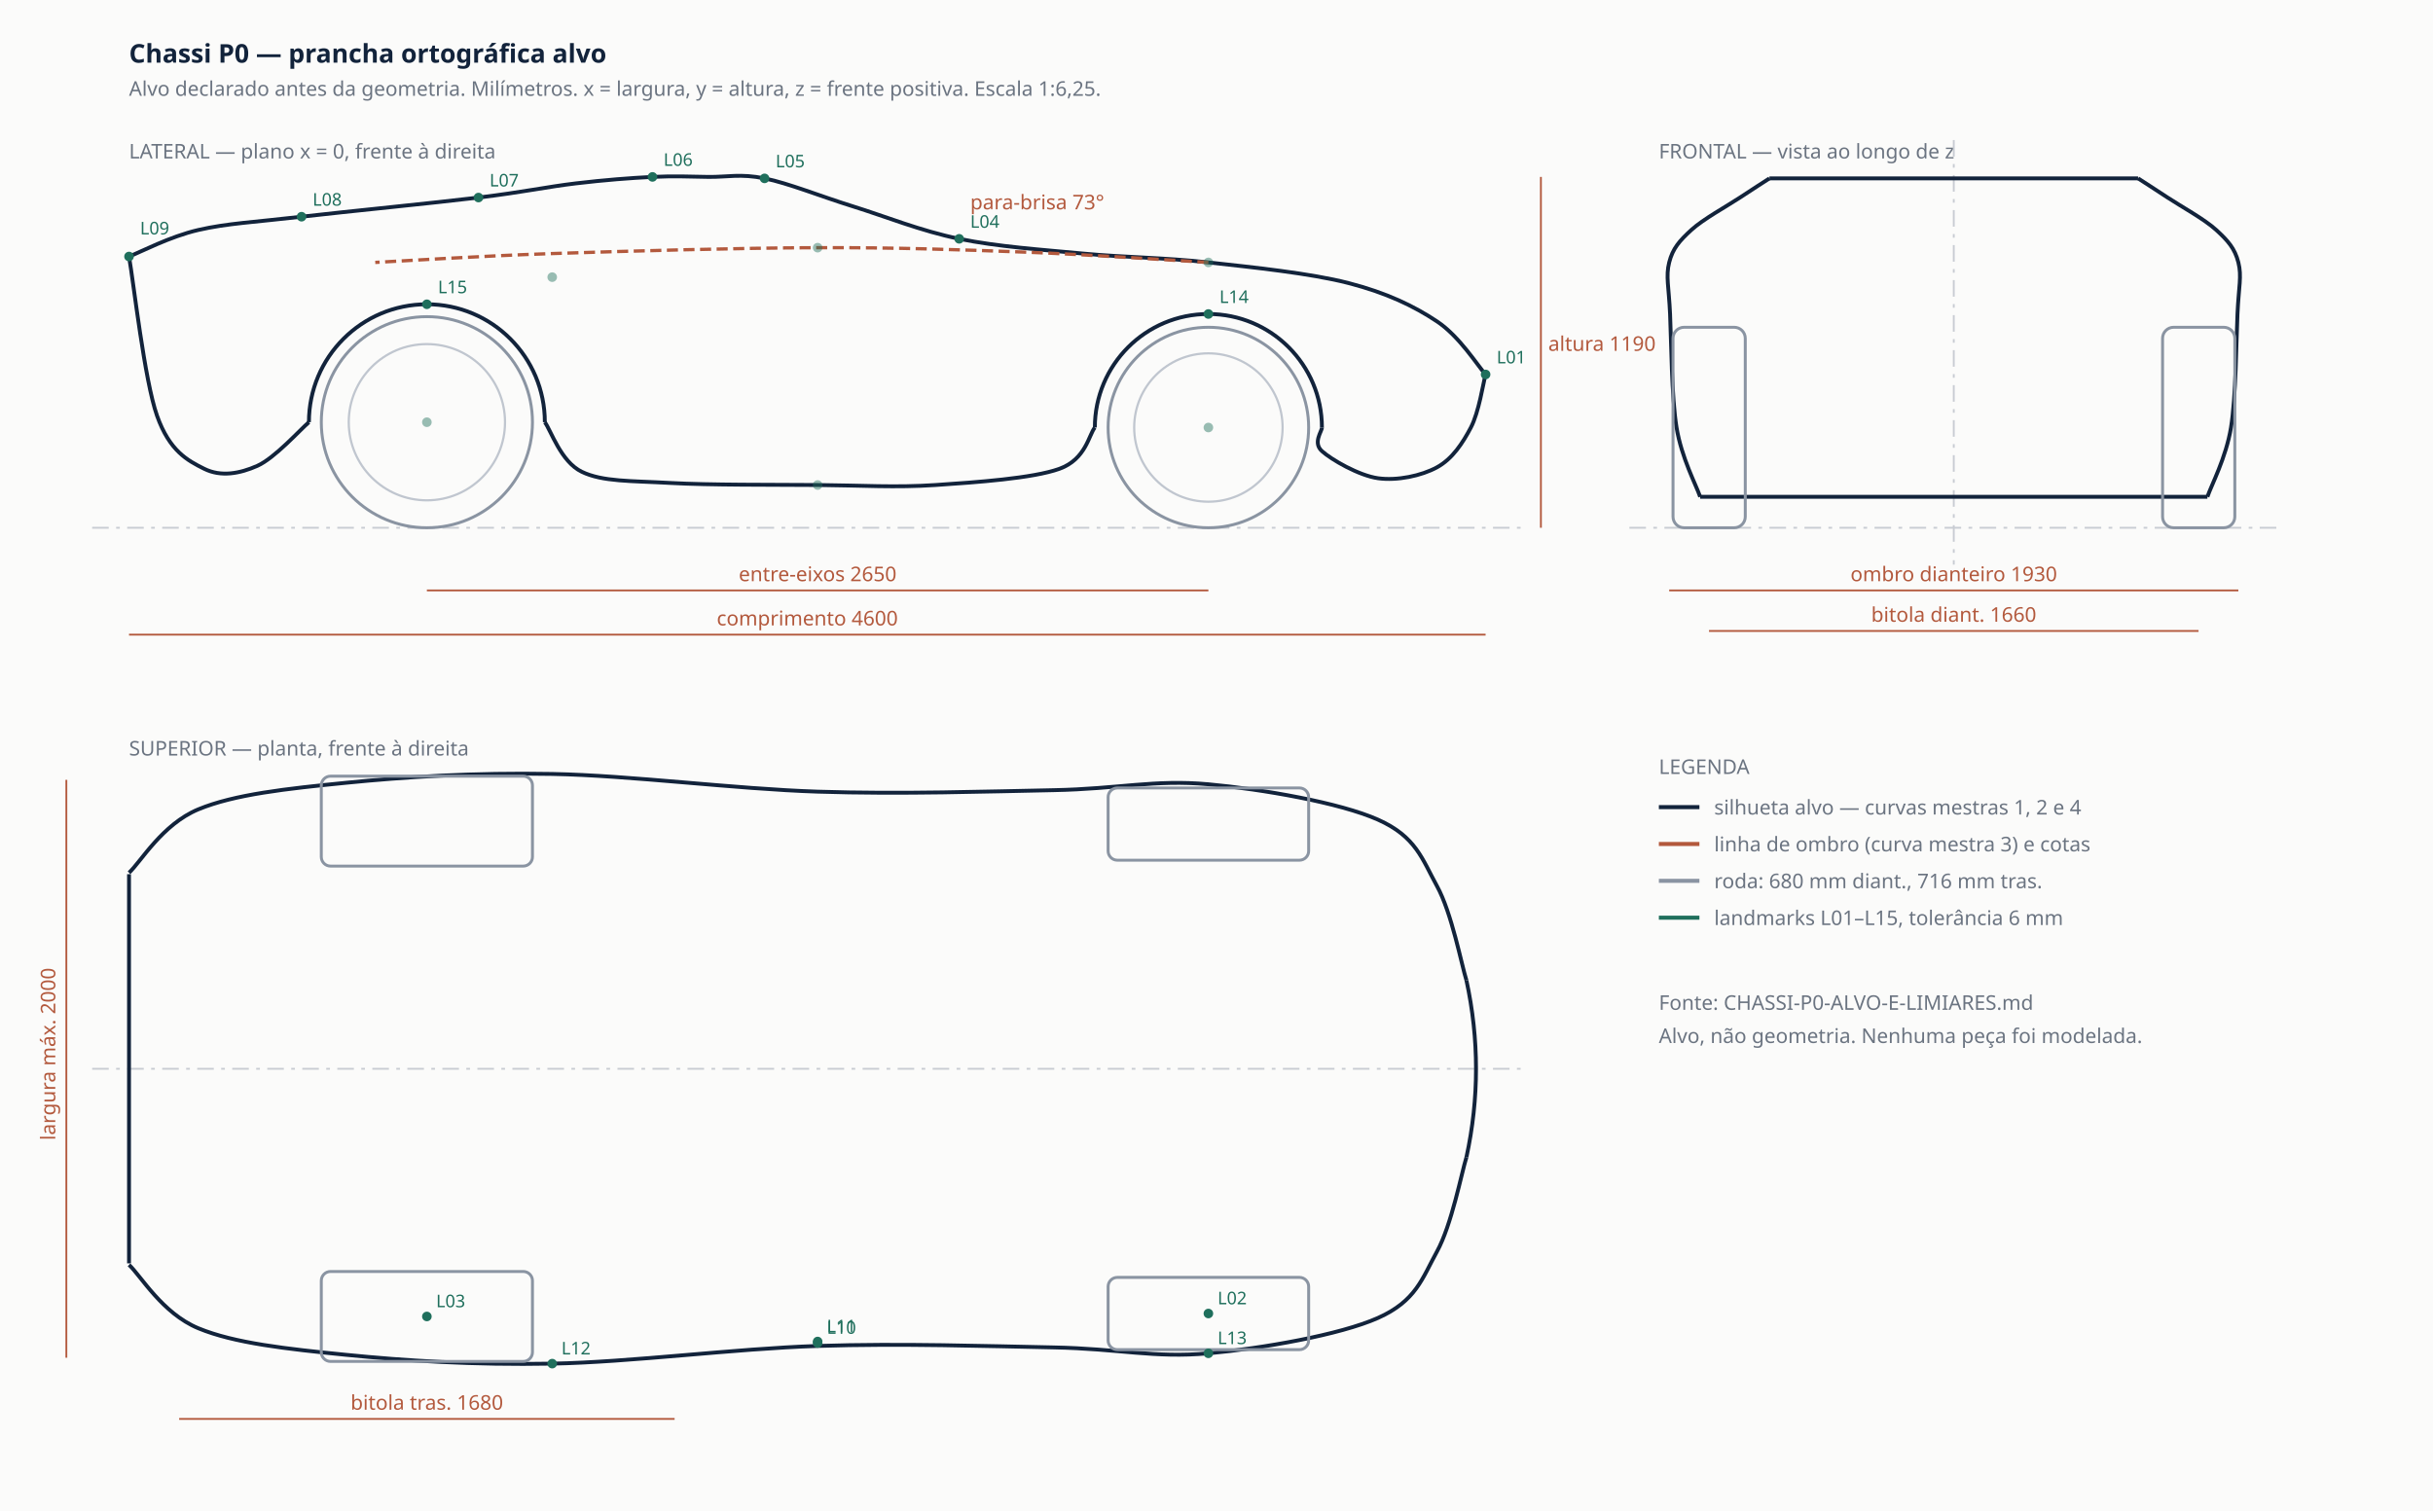
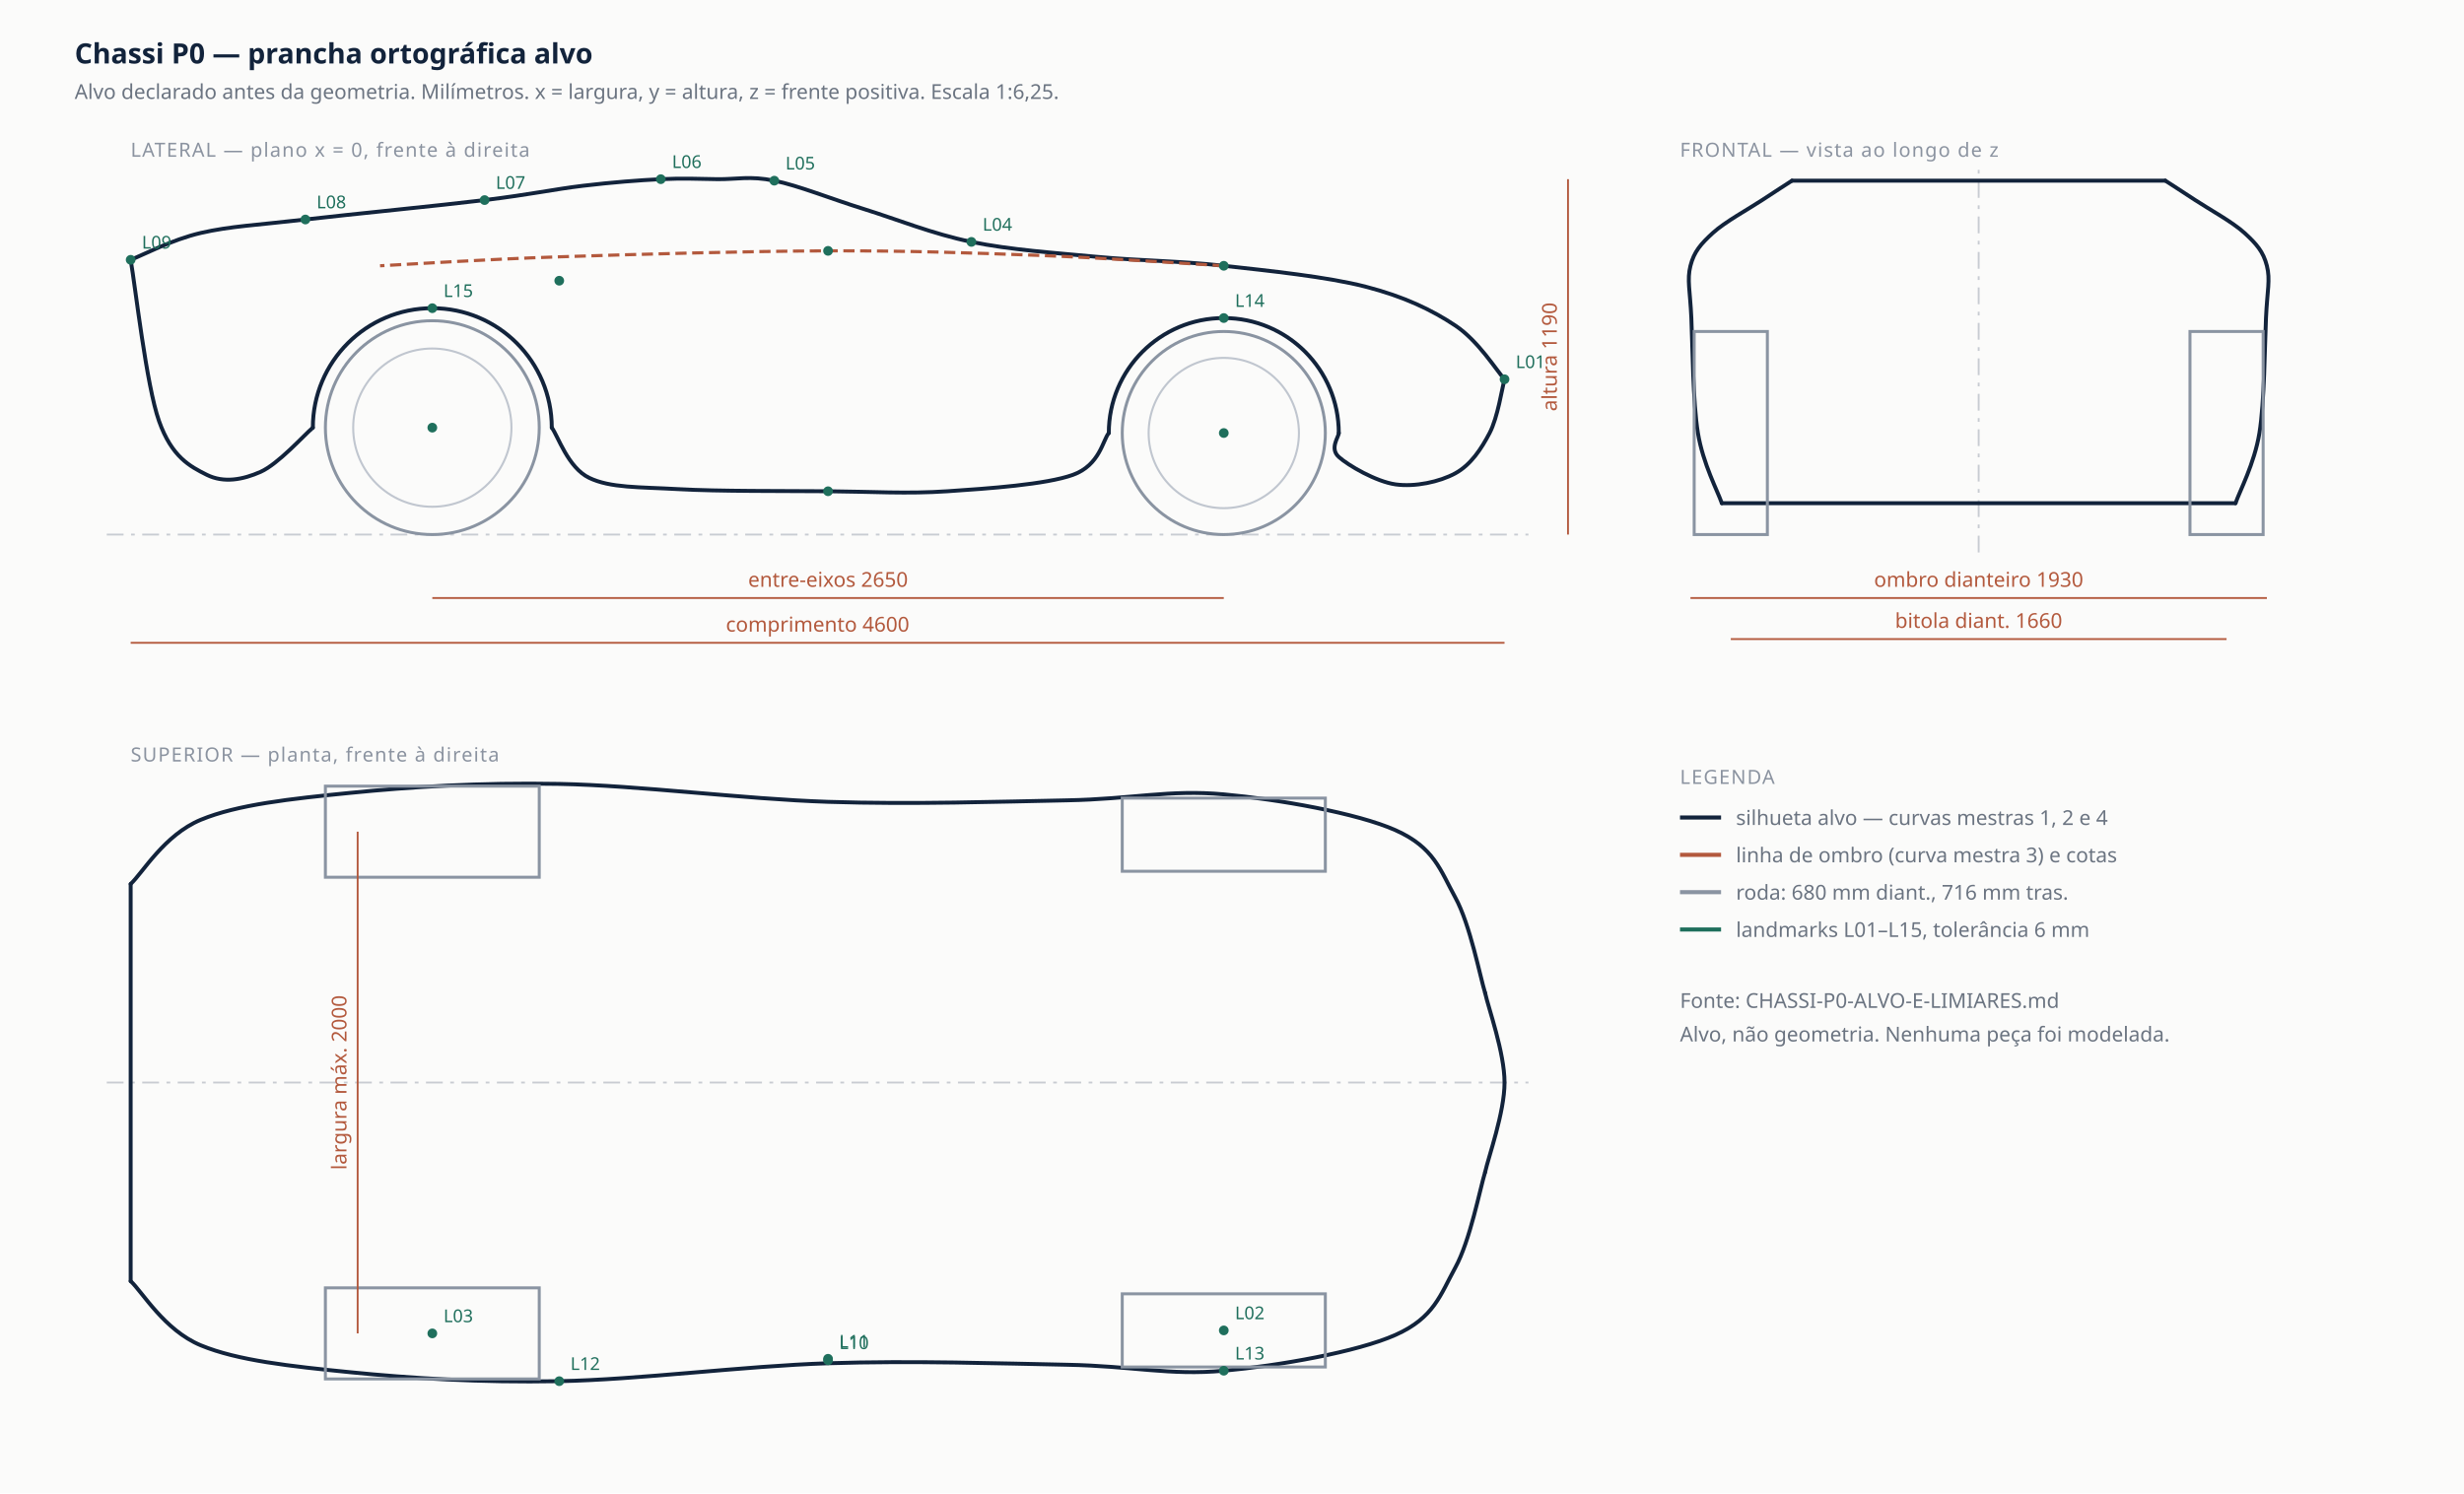
- <svg xmlns="http://www.w3.org/2000/svg" viewBox="0 0 1320 820" width="1320" height="820" font-family="ui-sans-serif, system-ui, sans-serif">
-   <rect width="1320" height="820" fill="#fbfbfa" />
+ <svg xmlns="http://www.w3.org/2000/svg" viewBox="0 0 1320 800" width="1320" height="800" font-family="ui-sans-serif, system-ui, sans-serif">
+   <rect width="1320" height="800" fill="#fbfbfa" />
  <style>
-   .corpo{fill:none;stroke:#12233b;stroke-width:2.1;stroke-linejoin:round}
-   .arco{fill:none;stroke:#12233b;stroke-width:2.1}
-   .pneu{fill:none;stroke:#8a94a2;stroke-width:1.6}
-   .aro{fill:none;stroke:#c0c6cf;stroke-width:1.2}
-   .eixo{stroke:#c8ccd2;stroke-width:1;stroke-dasharray:9 4 2 4}
-   .cota{stroke:#b3593d;stroke-width:1}
+   .contorno{fill:none;stroke:#12233b;stroke-width:2.1;stroke-linejoin:round;stroke-linecap:round}
+   .painel{fill:none;stroke:#2f4562;stroke-width:1.25;stroke-linejoin:round;stroke-linecap:round}
+   .vidro{fill:none;stroke:#3d6b86;stroke-width:1.35;stroke-linejoin:round}
+   .cromo{fill:none;stroke:#8a94a2;stroke-width:1.4;stroke-linejoin:round}
+   .roda{fill:none;stroke:#8a94a2;stroke-width:1.6}
+   .aro{fill:none;stroke:#c0c6cf;stroke-width:1.1}
+   .eixo{fill:none;stroke:#c8ccd2;stroke-width:1;stroke-dasharray:9 4 2 4}
+   .carater{fill:none;stroke:#b3593d;stroke-width:1.7;stroke-dasharray:6 3}
+   .cota{stroke:#b3593d;stroke-width:1;fill:none}
  .cotat{fill:#b3593d;font-size:11px}
  .lm{fill:#1f6f5c}
  .lmt{fill:#1f6f5c;font-size:9.5px}
-   .tit{fill:#12233b;font-size:14px;font-weight:600}
+   .tit{fill:#12233b;font-size:15px;font-weight:600}
  .sub{fill:#6b7481;font-size:11px}
-   .car{fill:none;stroke:#b3593d;stroke-width:1.8;stroke-dasharray:6 3}
+   .rot{fill:#8b93a0;font-size:10.5px;letter-spacing:.06em}
</style>
-   <text x="70" y="34" class="tit">Chassi P0 — prancha ortográfica alvo</text>
-   <text x="70" y="52" class="sub">Alvo declarado antes da geometria. Milímetros. x = largura, y = altura, z = frente positiva. Escala 1:6,25.</text>
-   <text x="70" y="86" class="sub">LATERAL — plano x = 0, frente à direita</text>
-   <line class="eixo" x1="50" y1="286.4" x2="826" y2="286.4" />
-   <path class="corpo" d="M 806 203.2 C 801.6 198.4, 792 182.67, 779.6 174.4 C 767.2 166.13, 752.27 158.93, 731.6 153.6 C 710.93 148.27, 679.6 145.07, 655.6 142.4 C 631.6 139.73, 610.13 139.73, 587.6 137.6 C 565.07 135.47, 541.2 133.87, 520.4 129.6 C 499.6 125.33, 480.4 117.47, 462.8 112 C 445.2 106.53, 427.87 99.47, 414.8 96.8 C 401.73 94.13, 394.53 96.13, 384.4 96 C 374.27 95.87, 366 95.41, 354 96 C 342 96.59, 328.13 97.65, 312.4 99.52 C 296.67 101.39, 284.4 104.19, 259.6 107.2 C 234.8 110.21, 188.93 114.67, 163.6 117.6 C 138.27 120.53, 123.2 121.2, 107.6 124.8 C 92 128.4, 76.27 136.8, 70 139.2" />
-   <path class="corpo" d="M 806 203.2 C 804.67 208, 802.4 223.6, 798 232 C 793.6 240.4, 788 249.01, 779.6 253.6 C 771.2 258.19, 758 260.99, 747.6 259.52 C 737.2 258.05, 722.27 249.39, 717.2 244.8 C 712.13 240.21, 717.2 234.13, 717.2 232" />
-   <path class="corpo" d="M 594 232 C 590.8 235.73, 589.2 249.2, 574.8 254.4 C 560.4 259.6, 529.47 261.73, 507.6 263.2 C 485.73 264.67, 467.6 263.39, 443.6 263.2 C 419.6 263.01, 384.93 263.28, 363.6 262.08 C 342.27 260.88, 326.93 261.49, 315.6 256 C 304.27 250.51, 298.93 233.6, 295.6 229.12" />
-   <path class="corpo" d="M 167.6 229.12 C 162.93 233.07, 149.07 248.59, 139.6 252.8 C 130.13 257.01, 119.87 258.93, 110.8 254.4 C 101.73 249.87, 92 244.8, 85.2 225.6 C 78.4 206.4, 72.53 153.6, 70 139.2" />
-   <circle class="pneu" cx="655.6" cy="232" r="54.4" />
+   <text x="40" y="34" class="tit">Chassi P0 — prancha ortográfica alvo</text>
+   <text x="40" y="53" class="sub">Alvo declarado antes da geometria. Milímetros. x = largura, y = altura, z = frente positiva. Escala 1:6,25.</text>
+   <text x="70" y="84" class="rot">LATERAL — plano x = 0, frente à direita</text>
+   <text x="900" y="84" class="rot">FRONTAL — vista ao longo de z</text>
+   <text x="70" y="408" class="rot">SUPERIOR — planta, frente à direita</text>
+   <path class="eixo" d="M 57.2 286.4 L 818.8 286.4" />
+   <path class="contorno" d="M 806 203.2 C 801.6 198.4, 792 182.67, 779.6 174.4 C 767.2 166.13, 752.27 158.93, 731.6 153.6 C 710.93 148.27, 679.6 145.07, 655.6 142.4 C 631.6 139.73, 610.13 139.73, 587.6 137.6 C 565.07 135.47, 541.2 133.87, 520.4 129.6 C 499.6 125.33, 480.4 117.47, 462.8 112 C 445.2 106.53, 427.87 99.47, 414.8 96.8 C 401.73 94.13, 394.53 96.13, 384.4 96 C 374.27 95.87, 366 95.41, 354 96 C 342 96.59, 328.13 97.65, 312.4 99.52 C 296.67 101.39, 284.4 104.19, 259.6 107.2 C 234.8 110.21, 188.93 114.67, 163.6 117.6 C 138.27 120.53, 123.2 121.2, 107.6 124.8 C 92 128.4, 76.27 136.8, 70 139.2" />
+   <path class="contorno" d="M 806 203.2 C 804.67 208, 802.4 223.6, 798 232 C 793.6 240.4, 788 249.01, 779.6 253.6 C 771.2 258.19, 758 260.99, 747.6 259.52 C 737.2 258.05, 722.27 249.39, 717.2 244.8 C 712.13 240.21, 717.2 234.13, 717.2 232" />
+   <path class="contorno" d="M 594 232 C 590.8 235.73, 589.2 249.2, 574.8 254.4 C 560.4 259.6, 529.47 261.73, 507.6 263.2 C 485.73 264.67, 467.6 263.39, 443.6 263.2 C 419.6 263.01, 384.93 263.28, 363.6 262.08 C 342.27 260.88, 326.93 261.49, 315.6 256 C 304.27 250.51, 298.93 233.6, 295.6 229.12" />
+   <path class="contorno" d="M 167.6 229.12 C 162.93 233.07, 149.07 248.59, 139.6 252.8 C 130.13 257.01, 119.87 258.93, 110.8 254.4 C 101.73 249.87, 92 244.8, 85.2 225.6 C 78.4 206.4, 72.53 153.6, 70 139.2" />
+   <circle class="roda" cx="655.6" cy="232" r="54.4" />
  <circle class="aro" cx="655.6" cy="232" r="40.26" />
-   <path class="arco" d="M 594 232 A 61.6 61.6 0 0 1 717.2 232" />
-   <circle class="pneu" cx="231.6" cy="229.12" r="57.28" />
+   <path class="contorno" d="M 594 232 A 61.6 61.6 0 0 1 717.2 232" />
+   <circle class="roda" cx="231.6" cy="229.12" r="57.28" />
  <circle class="aro" cx="231.6" cy="229.12" r="42.39" />
-   <path class="arco" d="M 167.6 229.12 A 64 64 0 0 1 295.6 229.12" />
-   <path class="car" d="M 655.6 142.4 C 638.93 141.47, 590.93 138.13, 555.6 136.8 C 520.27 135.47, 486.27 134.27, 443.6 134.4 C 400.93 134.53, 339.6 136.27, 299.6 137.6 C 259.6 138.93, 219.6 141.6, 203.6 142.4" />
-   <line class="cota" x1="231.6" y1="320.4" x2="655.6" y2="320.4" />
-   <text x="443.6" y="315.4" class="cotat" text-anchor="middle">entre-eixos 2650</text>
-   <line class="cota" x1="70" y1="344.4" x2="806" y2="344.4" />
-   <text x="438" y="339.4" class="cotat" text-anchor="middle">comprimento 4600</text>
-   <line class="cota" x1="836" y1="286.4" x2="836" y2="96" />
-   <text x="840" y="190.4" class="cotat">altura 1190</text>
-   <text x="526.4" y="113.6" class="cotat">para-brisa 73°</text>
-   <text x="900" y="86" class="sub">FRONTAL — vista ao longo de z</text>
-   <line class="eixo" x1="1060" y1="76" x2="1060" y2="306.4" />
-   <line class="eixo" x1="884" y1="286.4" x2="1236" y2="286.4" />
-   <path class="corpo" d="M 1197.6 269.6 C 1199.73 263.33, 1207.68 248.53, 1210.4 232 C 1213.12 215.47, 1213.25 185.33, 1213.92 170.4 C 1214.59 155.47, 1216.32 150, 1214.4 142.4 C 1212.48 134.8, 1208.8 130.67, 1202.4 124.8 C 1196 118.93, 1183.07 111.87, 1176 107.2 C 1168.93 102.53, 1162.67 98.53, 1160 96.8" />
-   <path class="corpo" d="M 960 96.8 C 957.33 98.53, 951.07 102.53, 944 107.2 C 936.93 111.87, 924 118.93, 917.6 124.8 C 911.2 130.67, 907.52 134.8, 905.6 142.4 C 903.68 150, 905.41 155.47, 906.08 170.4 C 906.75 185.33, 906.88 215.47, 909.6 232 C 912.32 248.53, 920.27 263.33, 922.4 269.6" />
-   <path class="corpo" d="M 922.4 269.6 L 1197.6 269.6" />
-   <path class="corpo" d="M 960 96.8 L 1160 96.8" />
-   <rect class="pneu" x="907.68" y="177.6" width="39.2" height="108.8" rx="6" />
-   <rect class="pneu" x="1173.28" y="177.6" width="39.2" height="108.8" rx="6" />
-   <line class="cota" x1="905.6" y1="320.4" x2="1214.4" y2="320.4" />
-   <text x="1060" y="315.4" class="cotat" text-anchor="middle">ombro dianteiro 1930</text>
-   <line class="cota" x1="927.2" y1="342.4" x2="1192.8" y2="342.4" />
-   <text x="1060" y="337.4" class="cotat" text-anchor="middle">bitola diant. 1660</text>
-   <text x="70" y="410" class="sub">SUPERIOR — planta, frente à direita</text>
-   <line class="eixo" x1="50" y1="580" x2="826" y2="580" />
-   <path class="corpo" d="M 795.6 628 C 792.93 636.53, 787.6 664.67, 779.6 679.2 C 771.6 693.73, 768.27 706, 747.6 715.2 C 726.93 724.4, 684.93 731.73, 655.6 734.4 C 626.27 737.07, 606.93 731.87, 571.6 731.2 C 536.27 730.53, 488.93 728.93, 443.6 730.4 C 398.27 731.87, 342.27 739.2, 299.6 740 C 256.93 740.8, 219.6 738.4, 187.6 735.2 C 155.6 732, 127.2 728.93, 107.6 720.8 C 88 712.67, 76.27 692.13, 70 686.4" />
-   <path class="corpo" d="M 795.6 532 C 792.93 523.47, 787.6 495.33, 779.6 480.8 C 771.6 466.27, 768.27 454, 747.6 444.8 C 726.93 435.6, 684.93 428.27, 655.6 425.6 C 626.27 422.93, 606.93 428.13, 571.6 428.8 C 536.27 429.47, 488.93 431.07, 443.6 429.6 C 398.27 428.13, 342.27 420.8, 299.6 420 C 256.93 419.2, 219.6 421.6, 187.6 424.8 C 155.6 428, 127.2 431.07, 107.6 439.2 C 88 447.33, 76.27 467.87, 70 473.6" />
-   <path class="corpo" d="M 795.6 628 Q 806 580 795.6 532" />
-   <path class="corpo" d="M 70 685.6 L 70 474.4" />
-   <rect class="pneu" x="601.2" y="427.6" width="108.8" height="39.2" rx="5" />
-   <rect class="pneu" x="601.2" y="693.2" width="108.8" height="39.2" rx="5" />
-   <rect class="pneu" x="174.32" y="421.2" width="114.56" height="48.8" rx="5" />
-   <rect class="pneu" x="174.32" y="690" width="114.56" height="48.8" rx="5" />
-   <line class="cota" x1="36" y1="423.2" x2="36" y2="736.8" />
-   <text x="30" y="572" class="cotat" text-anchor="middle" transform="rotate(-90 30 572)">largura máx. 2000</text>
-   <line class="cota" x1="97.2" y1="770" x2="366" y2="770" />
-   <text x="231.6" y="765" class="cotat" text-anchor="middle">bitola tras. 1680</text>
+   <path class="contorno" d="M 167.6 229.12 A 64 64 0 0 1 295.6 229.12" />
+   <path class="carater" d="M 655.6 142.4 C 638.93 141.47, 590.93 138.13, 555.6 136.8 C 520.27 135.47, 486.27 134.27, 443.6 134.4 C 400.93 134.53, 339.6 136.27, 299.6 137.6 C 259.6 138.93, 219.6 141.6, 203.6 142.4" />
+   <path class="eixo" d="M 57.2 580 L 818.8 580" />
+   <path class="contorno" d="M 795.6 628 C 792.93 636.53, 787.6 664.67, 779.6 679.2 C 771.6 693.73, 768.27 706, 747.6 715.2 C 726.93 724.4, 684.93 731.73, 655.6 734.4 C 626.27 737.07, 606.93 731.87, 571.6 731.2 C 536.27 730.53, 488.93 728.93, 443.6 730.4 C 398.27 731.87, 342.27 739.2, 299.6 740 C 256.93 740.8, 219.6 738.4, 187.6 735.2 C 155.6 732, 127.2 728.93, 107.6 720.8 C 88 712.67, 76.27 692.13, 70 686.4" />
+   <path class="contorno" d="M 795.6 532 C 792.93 523.47, 787.6 495.33, 779.6 480.8 C 771.6 466.27, 768.27 454, 747.6 444.8 C 726.93 435.6, 684.93 428.27, 655.6 425.6 C 626.27 422.93, 606.93 428.13, 571.6 428.8 C 536.27 429.47, 488.93 431.07, 443.6 429.6 C 398.27 428.13, 342.27 420.8, 299.6 420 C 256.93 419.2, 219.6 421.6, 187.6 424.8 C 155.6 428, 127.2 431.07, 107.6 439.2 C 88 447.33, 76.27 467.87, 70 473.6" />
+   <path class="contorno" d="M 795.6 628 C 797.33 620, 806 596, 806 580 C 806 564, 797.33 540, 795.6 532" />
+   <path class="contorno" d="M 70 686.4 L 70 473.6" />
+   <path class="roda" d="M 601.2 693.2 L 710 693.2 L 710 732.4 L 601.2 732.4 Z" />
+   <path class="roda" d="M 601.2 427.6 L 710 427.6 L 710 466.8 L 601.2 466.8 Z" />
+   <path class="roda" d="M 174.32 690 L 288.88 690 L 288.88 738.8 L 174.32 738.8 Z" />
+   <path class="roda" d="M 174.32 421.2 L 288.88 421.2 L 288.88 470 L 174.32 470 Z" />
+   <path class="eixo" d="M 1060 296 L 1060 89.6" />
+   <path class="contorno" d="M 1197.6 269.6 C 1199.73 263.33, 1207.68 248.53, 1210.4 232 C 1213.12 215.47, 1213.25 185.33, 1213.92 170.4 C 1214.59 155.47, 1216.32 150, 1214.4 142.4 C 1212.48 134.8, 1208.8 130.67, 1202.4 124.8 C 1196 118.93, 1183.07 111.87, 1176 107.2 C 1168.93 102.53, 1162.67 98.53, 1160 96.8" />
+   <path class="contorno" d="M 922.4 269.6 C 920.27 263.33, 912.32 248.53, 909.6 232 C 906.88 215.47, 906.75 185.33, 906.08 170.4 C 905.41 155.47, 903.68 150, 905.6 142.4 C 907.52 134.8, 911.2 130.67, 917.6 124.8 C 924 118.93, 936.93 111.87, 944 107.2 C 951.07 102.53, 957.33 98.53, 960 96.8" />
+   <path class="contorno" d="M 922.4 269.6 L 1197.6 269.6" />
+   <path class="contorno" d="M 960 96.8 L 1160 96.8" />
+   <path class="roda" d="M 1173.2 286.4 L 1212.4 286.4 L 1212.4 177.6 L 1173.2 177.6 Z" />
+   <path class="roda" d="M 907.6 286.4 L 946.8 286.4 L 946.8 177.6 L 907.6 177.6 Z" />
+   <path class="cota" d="M 231.6 320.4 L 655.6 320.4" />
+   <text x="443.6" y="314.4" class="cotat" text-anchor="middle">entre-eixos 2650</text>
+   <path class="cota" d="M 70 344.4 L 806 344.4" />
+   <text x="438" y="338.4" class="cotat" text-anchor="middle">comprimento 4600</text>
+   <path class="cota" d="M 840 286.4 L 840 96" />
+   <text x="834" y="191.2" class="cotat" text-anchor="middle" transform="rotate(-90 834 191.2)">altura 1190</text>
+   <path class="cota" d="M 905.6 320.4 L 1214.4 320.4" />
+   <text x="1060" y="314.4" class="cotat" text-anchor="middle">ombro dianteiro 1930</text>
+   <path class="cota" d="M 927.2 342.4 L 1192.8 342.4" />
+   <text x="1060" y="336.4" class="cotat" text-anchor="middle">bitola diant. 1660</text>
+   <path class="cota" d="M 191.6 445.6 L 191.6 714.4" />
+   <text x="185.6" y="580" class="cotat" text-anchor="middle" transform="rotate(-90 185.6 580)">largura máx. 2000</text>
  <circle class="lm" cx="806" cy="203.2" r="2.6" />
  <text class="lmt" x="812" y="197.2">L01</text>
  <circle class="lm" cx="655.6" cy="712.8" r="2.6" />
-   <text class="lmt" x="660.6" y="707.8">L02</text>
-   <circle class="lm" cx="655.6" cy="232" r="2.6" opacity="0.45" />
+   <text class="lmt" x="661.6" y="706.8">L02</text>
+   <circle class="lm" cx="655.6" cy="232" r="2.6" />
  <circle class="lm" cx="231.6" cy="714.4" r="2.6" />
-   <text class="lmt" x="236.6" y="709.4">L03</text>
-   <circle class="lm" cx="231.6" cy="229.12" r="2.6" opacity="0.45" />
+   <text class="lmt" x="237.6" y="708.4">L03</text>
+   <circle class="lm" cx="231.6" cy="229.12" r="2.6" />
  <circle class="lm" cx="520.4" cy="129.6" r="2.6" />
  <text class="lmt" x="526.4" y="123.6">L04</text>
  <circle class="lm" cx="414.8" cy="96.8" r="2.6" />
  <text class="lmt" x="420.8" y="90.8">L05</text>
  <circle class="lm" cx="354" cy="96" r="2.6" />
  <text class="lmt" x="360" y="90">L06</text>
  <circle class="lm" cx="259.6" cy="107.2" r="2.6" />
  <text class="lmt" x="265.6" y="101.2">L07</text>
  <circle class="lm" cx="163.6" cy="117.6" r="2.6" />
  <text class="lmt" x="169.6" y="111.6">L08</text>
  <circle class="lm" cx="70" cy="139.2" r="2.6" />
-   <text class="lmt" x="76" y="127.2">L09</text>
+   <text class="lmt" x="76" y="133.2">L09</text>
  <circle class="lm" cx="443.6" cy="728.8" r="2.6" />
-   <text class="lmt" x="448.6" y="723.8">L10</text>
-   <circle class="lm" cx="443.6" cy="134.4" r="2.6" opacity="0.45" />
+   <text class="lmt" x="449.6" y="722.8">L10</text>
+   <circle class="lm" cx="443.6" cy="134.4" r="2.6" />
  <circle class="lm" cx="443.6" cy="728" r="2.6" />
-   <text class="lmt" x="448.6" y="723">L11</text>
-   <circle class="lm" cx="443.6" cy="263.2" r="2.6" opacity="0.45" />
+   <text class="lmt" x="449.6" y="722">L11</text>
+   <circle class="lm" cx="443.6" cy="263.2" r="2.6" />
  <circle class="lm" cx="299.6" cy="740" r="2.6" />
-   <text class="lmt" x="304.6" y="735">L12</text>
-   <circle class="lm" cx="299.6" cy="150.4" r="2.6" opacity="0.45" />
+   <text class="lmt" x="305.6" y="734">L12</text>
+   <circle class="lm" cx="299.6" cy="150.4" r="2.6" />
  <circle class="lm" cx="655.6" cy="734.4" r="2.6" />
-   <text class="lmt" x="660.6" y="729.4">L13</text>
-   <circle class="lm" cx="655.6" cy="142.4" r="2.6" opacity="0.45" />
+   <text class="lmt" x="661.6" y="728.4">L13</text>
+   <circle class="lm" cx="655.6" cy="142.4" r="2.6" />
  <circle class="lm" cx="655.6" cy="170.4" r="2.6" />
  <text class="lmt" x="661.6" y="164.4">L14</text>
  <circle class="lm" cx="231.6" cy="165.12" r="2.6" />
  <text class="lmt" x="237.6" y="159.12">L15</text>
-   <text x="900" y="420" class="sub">LEGENDA</text>
+   <text x="900" y="420" class="rot">LEGENDA</text>
  <line x1="900" y1="438" x2="922" y2="438" stroke="#12233b" stroke-width="2.2" />
  <text x="930" y="442" class="sub">silhueta alvo — curvas mestras 1, 2 e 4</text>
  <line x1="900" y1="458" x2="922" y2="458" stroke="#b3593d" stroke-width="2.2" />
  <text x="930" y="462" class="sub">linha de ombro (curva mestra 3) e cotas</text>
  <line x1="900" y1="478" x2="922" y2="478" stroke="#8a94a2" stroke-width="2.2" />
  <text x="930" y="482" class="sub">roda: 680 mm diant., 716 mm tras.</text>
  <line x1="900" y1="498" x2="922" y2="498" stroke="#1f6f5c" stroke-width="2.2" />
  <text x="930" y="502" class="sub">landmarks L01–L15, tolerância 6 mm</text>
-   <text x="900" y="548" class="sub">Fonte: CHASSI-P0-ALVO-E-LIMIARES.md</text>
-   <text x="900" y="566" class="sub">Alvo, não geometria. Nenhuma peça foi modelada.</text>
+   <text x="900" y="540" class="sub">Fonte: CHASSI-P0-ALVO-E-LIMIARES.md</text>
+   <text x="900" y="558" class="sub">Alvo, não geometria. Nenhuma peça foi modelada.</text>
</svg>
